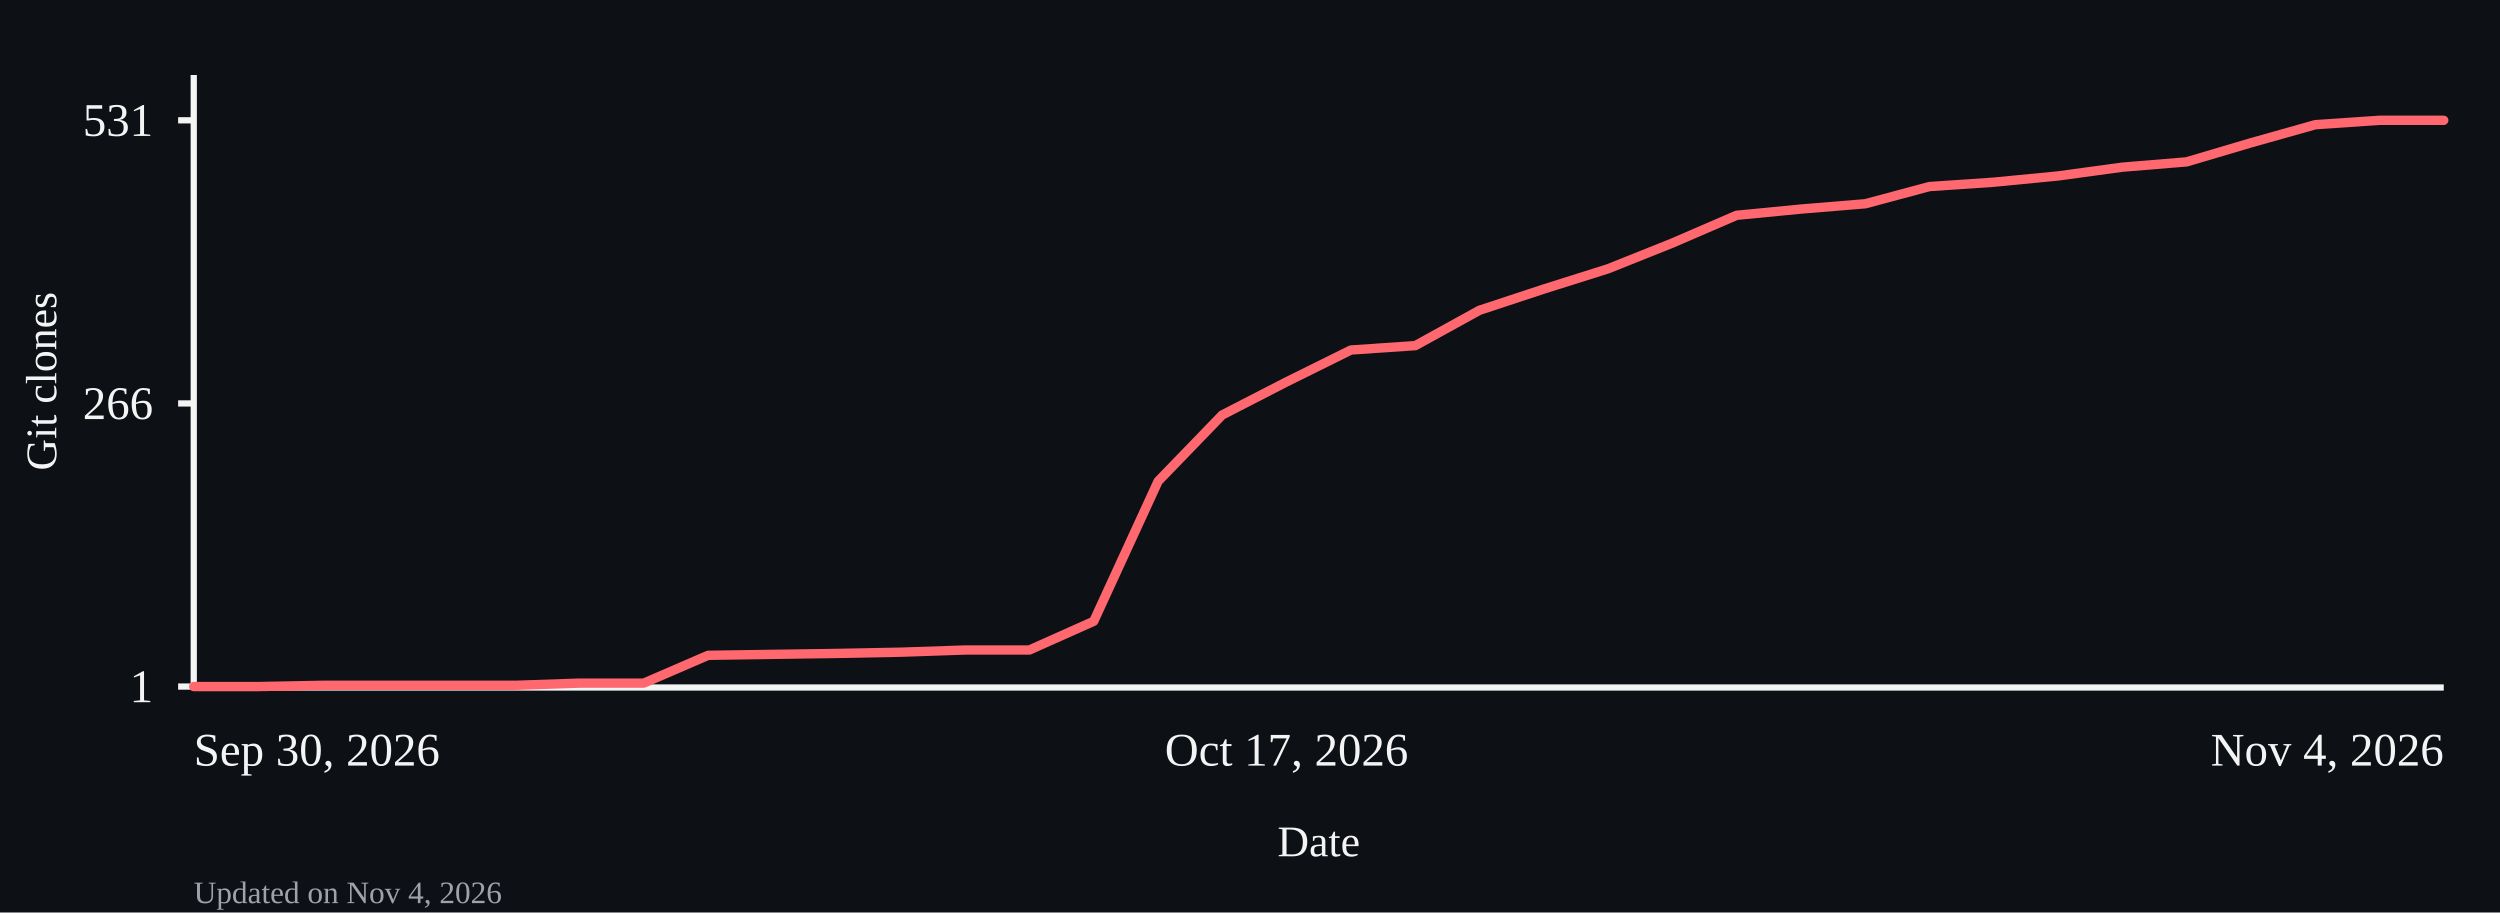
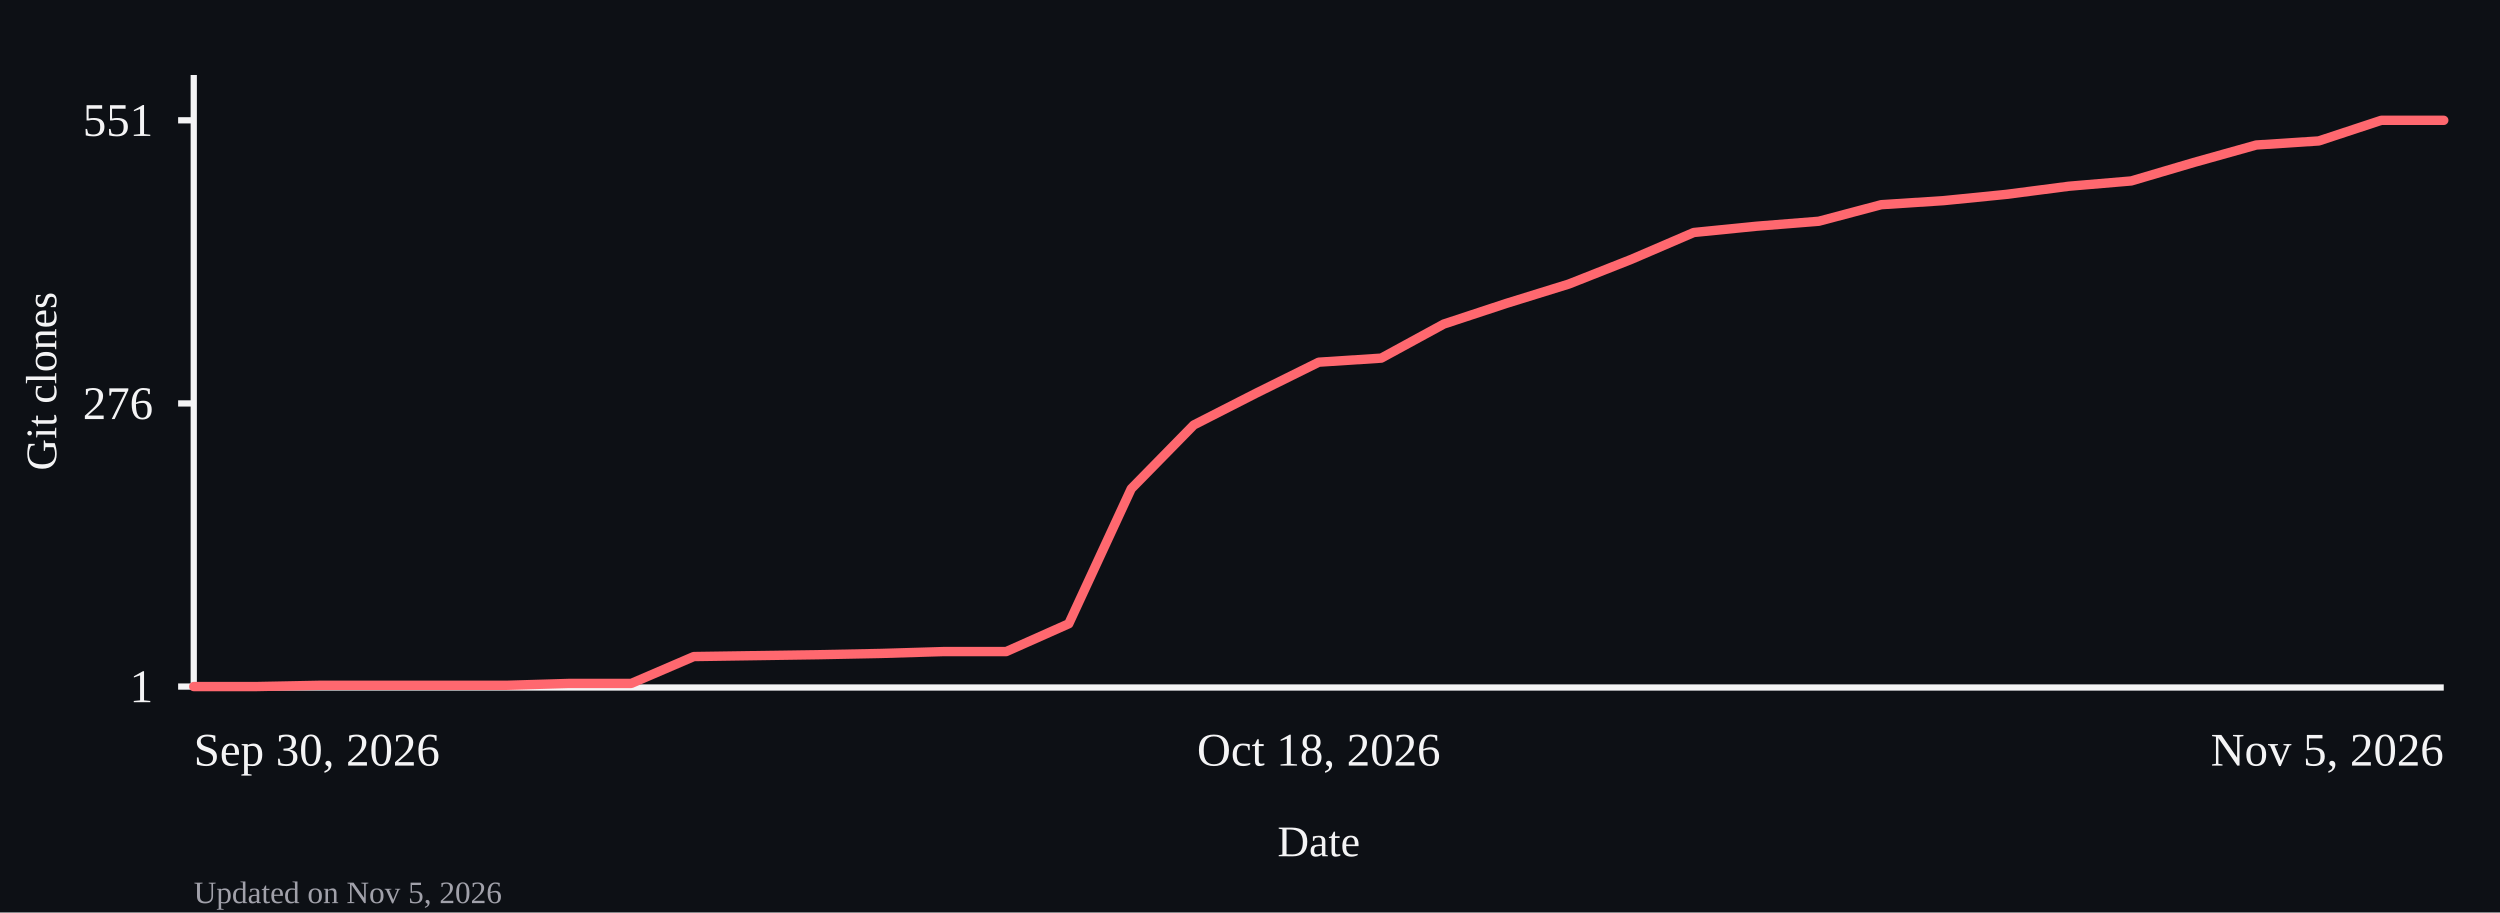
<svg xmlns="http://www.w3.org/2000/svg" width="800" height="292" viewBox="0 0 800 292" role="img" aria-labelledby="title desc">
  <rect width="800" height="292" fill="#0d1015" />
  <line x1="57" y1="38.5" x2="62" y2="38.5" stroke="#f4f4f5" stroke-width="2" />
-   <text x="49" y="43.5" text-anchor="end" fill="#f4f4f5" font-size="15">531</text>
+   <text x="49" y="43.5" text-anchor="end" fill="#f4f4f5" font-size="15">551</text>
  <line x1="57" y1="129.1" x2="62" y2="129.1" stroke="#f4f4f5" stroke-width="2" />
-   <text x="49" y="134.1" text-anchor="end" fill="#f4f4f5" font-size="15">266</text>
+   <text x="49" y="134.1" text-anchor="end" fill="#f4f4f5" font-size="15">276</text>
  <line x1="57" y1="219.7" x2="62" y2="219.7" stroke="#f4f4f5" stroke-width="2" />
  <text x="49" y="224.7" text-anchor="end" fill="#f4f4f5" font-size="15">1</text>
  <line x1="62" y1="24" x2="62" y2="220" stroke="#f4f4f5" stroke-width="2" />
  <line x1="62" y1="220" x2="782" y2="220" stroke="#f4f4f5" stroke-width="2" />
-   <path d="M62.0 219.7 L82.6 219.7 L103.1 219.3 L123.7 219.3 L144.3 219.3 L164.9 219.3 L185.4 218.6 L206.0 218.6 L226.6 209.7 L247.1 209.4 L267.7 209.1 L288.3 208.7 L308.9 208.0 L329.4 208.0 L350.0 198.8 L370.6 154.0 L391.1 132.8 L411.7 122.2 L432.3 112.0 L452.9 110.6 L473.4 99.3 L494.0 92.5 L514.6 86.0 L535.1 77.8 L555.7 68.9 L576.3 66.9 L596.9 65.2 L617.4 59.7 L638.0 58.3 L658.6 56.3 L679.1 53.5 L699.7 51.8 L720.3 45.7 L740.9 39.9 L761.4 38.5 L782.0 38.5" fill="none" stroke="#ff686f" stroke-width="3" stroke-linecap="round" stroke-linejoin="round" />
+   <path d="M62.0 219.7 L82.0 219.7 L102.0 219.3 L122.0 219.3 L142.0 219.3 L162.0 219.3 L182.0 218.7 L202.0 218.7 L222.0 210.1 L242.0 209.8 L262.0 209.5 L282.0 209.1 L302.0 208.5 L322.0 208.5 L342.0 199.6 L362.0 156.4 L382.0 136.0 L402.0 125.8 L422.0 115.9 L442.0 114.6 L462.0 103.7 L482.0 97.1 L502.0 90.9 L522.0 83.0 L542.0 74.4 L562.0 72.4 L582.0 70.8 L602.0 65.5 L622.0 64.2 L642.0 62.2 L662.0 59.6 L682.0 57.9 L702.0 52.0 L722.0 46.4 L742.0 45.1 L762.0 38.5 L782.0 38.5" fill="none" stroke="#ff686f" stroke-width="3" stroke-linecap="round" stroke-linejoin="round" />
  <text x="62.0" y="245" text-anchor="start" fill="#f4f4f5" font-size="15">Sep 30, 2026</text>
-   <text x="411.7" y="245" text-anchor="middle" fill="#f4f4f5" font-size="15">Oct 17, 2026</text>
-   <text x="782.0" y="245" text-anchor="end" fill="#f4f4f5" font-size="15">Nov 4, 2026</text>
+   <text x="422.0" y="245" text-anchor="middle" fill="#f4f4f5" font-size="15">Oct 18, 2026</text>
+   <text x="782.0" y="245" text-anchor="end" fill="#f4f4f5" font-size="15">Nov 5, 2026</text>
  <text x="422.0" y="274" text-anchor="middle" fill="#f4f4f5" font-size="14">Date</text>
  <text x="18" y="122.0" transform="rotate(-90 18 122.0)" text-anchor="middle" fill="#f4f4f5" font-size="14">Git clones</text>
-   <text x="62" y="289" fill="#a1a1aa" font-size="10">Updated on Nov 4, 2026</text>
+   <text x="62" y="289" fill="#a1a1aa" font-size="10">Updated on Nov 5, 2026</text>
</svg>
